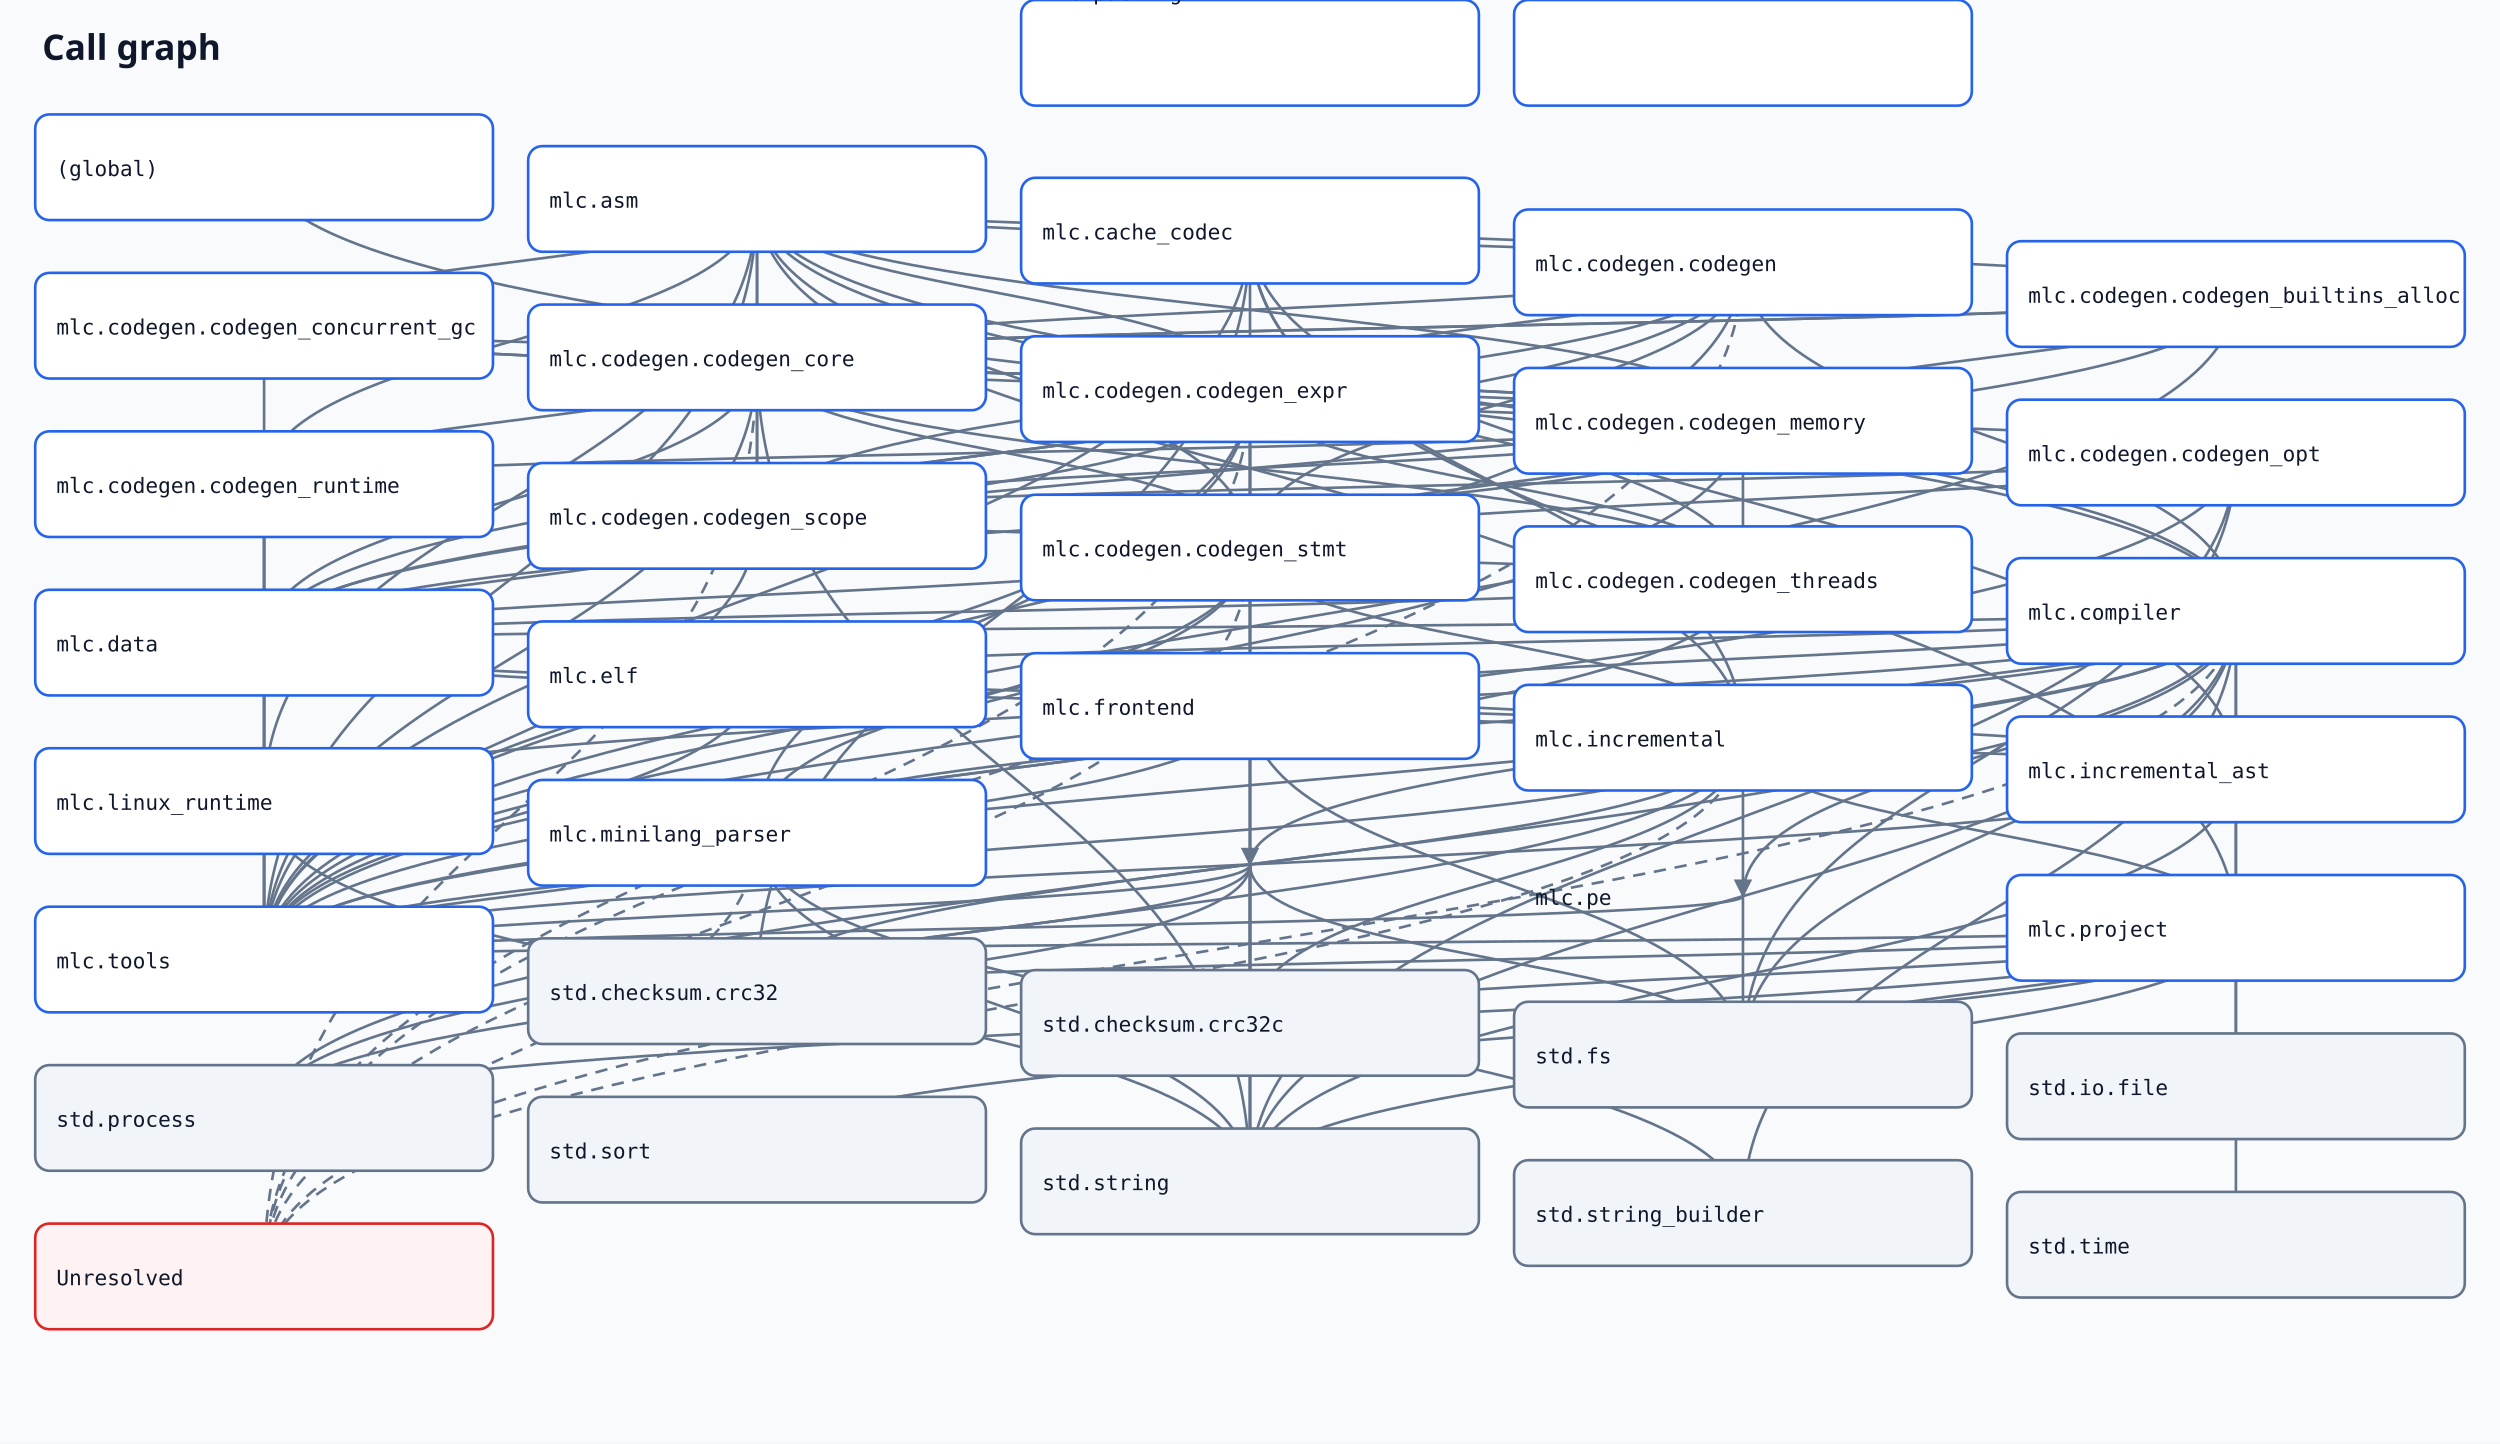
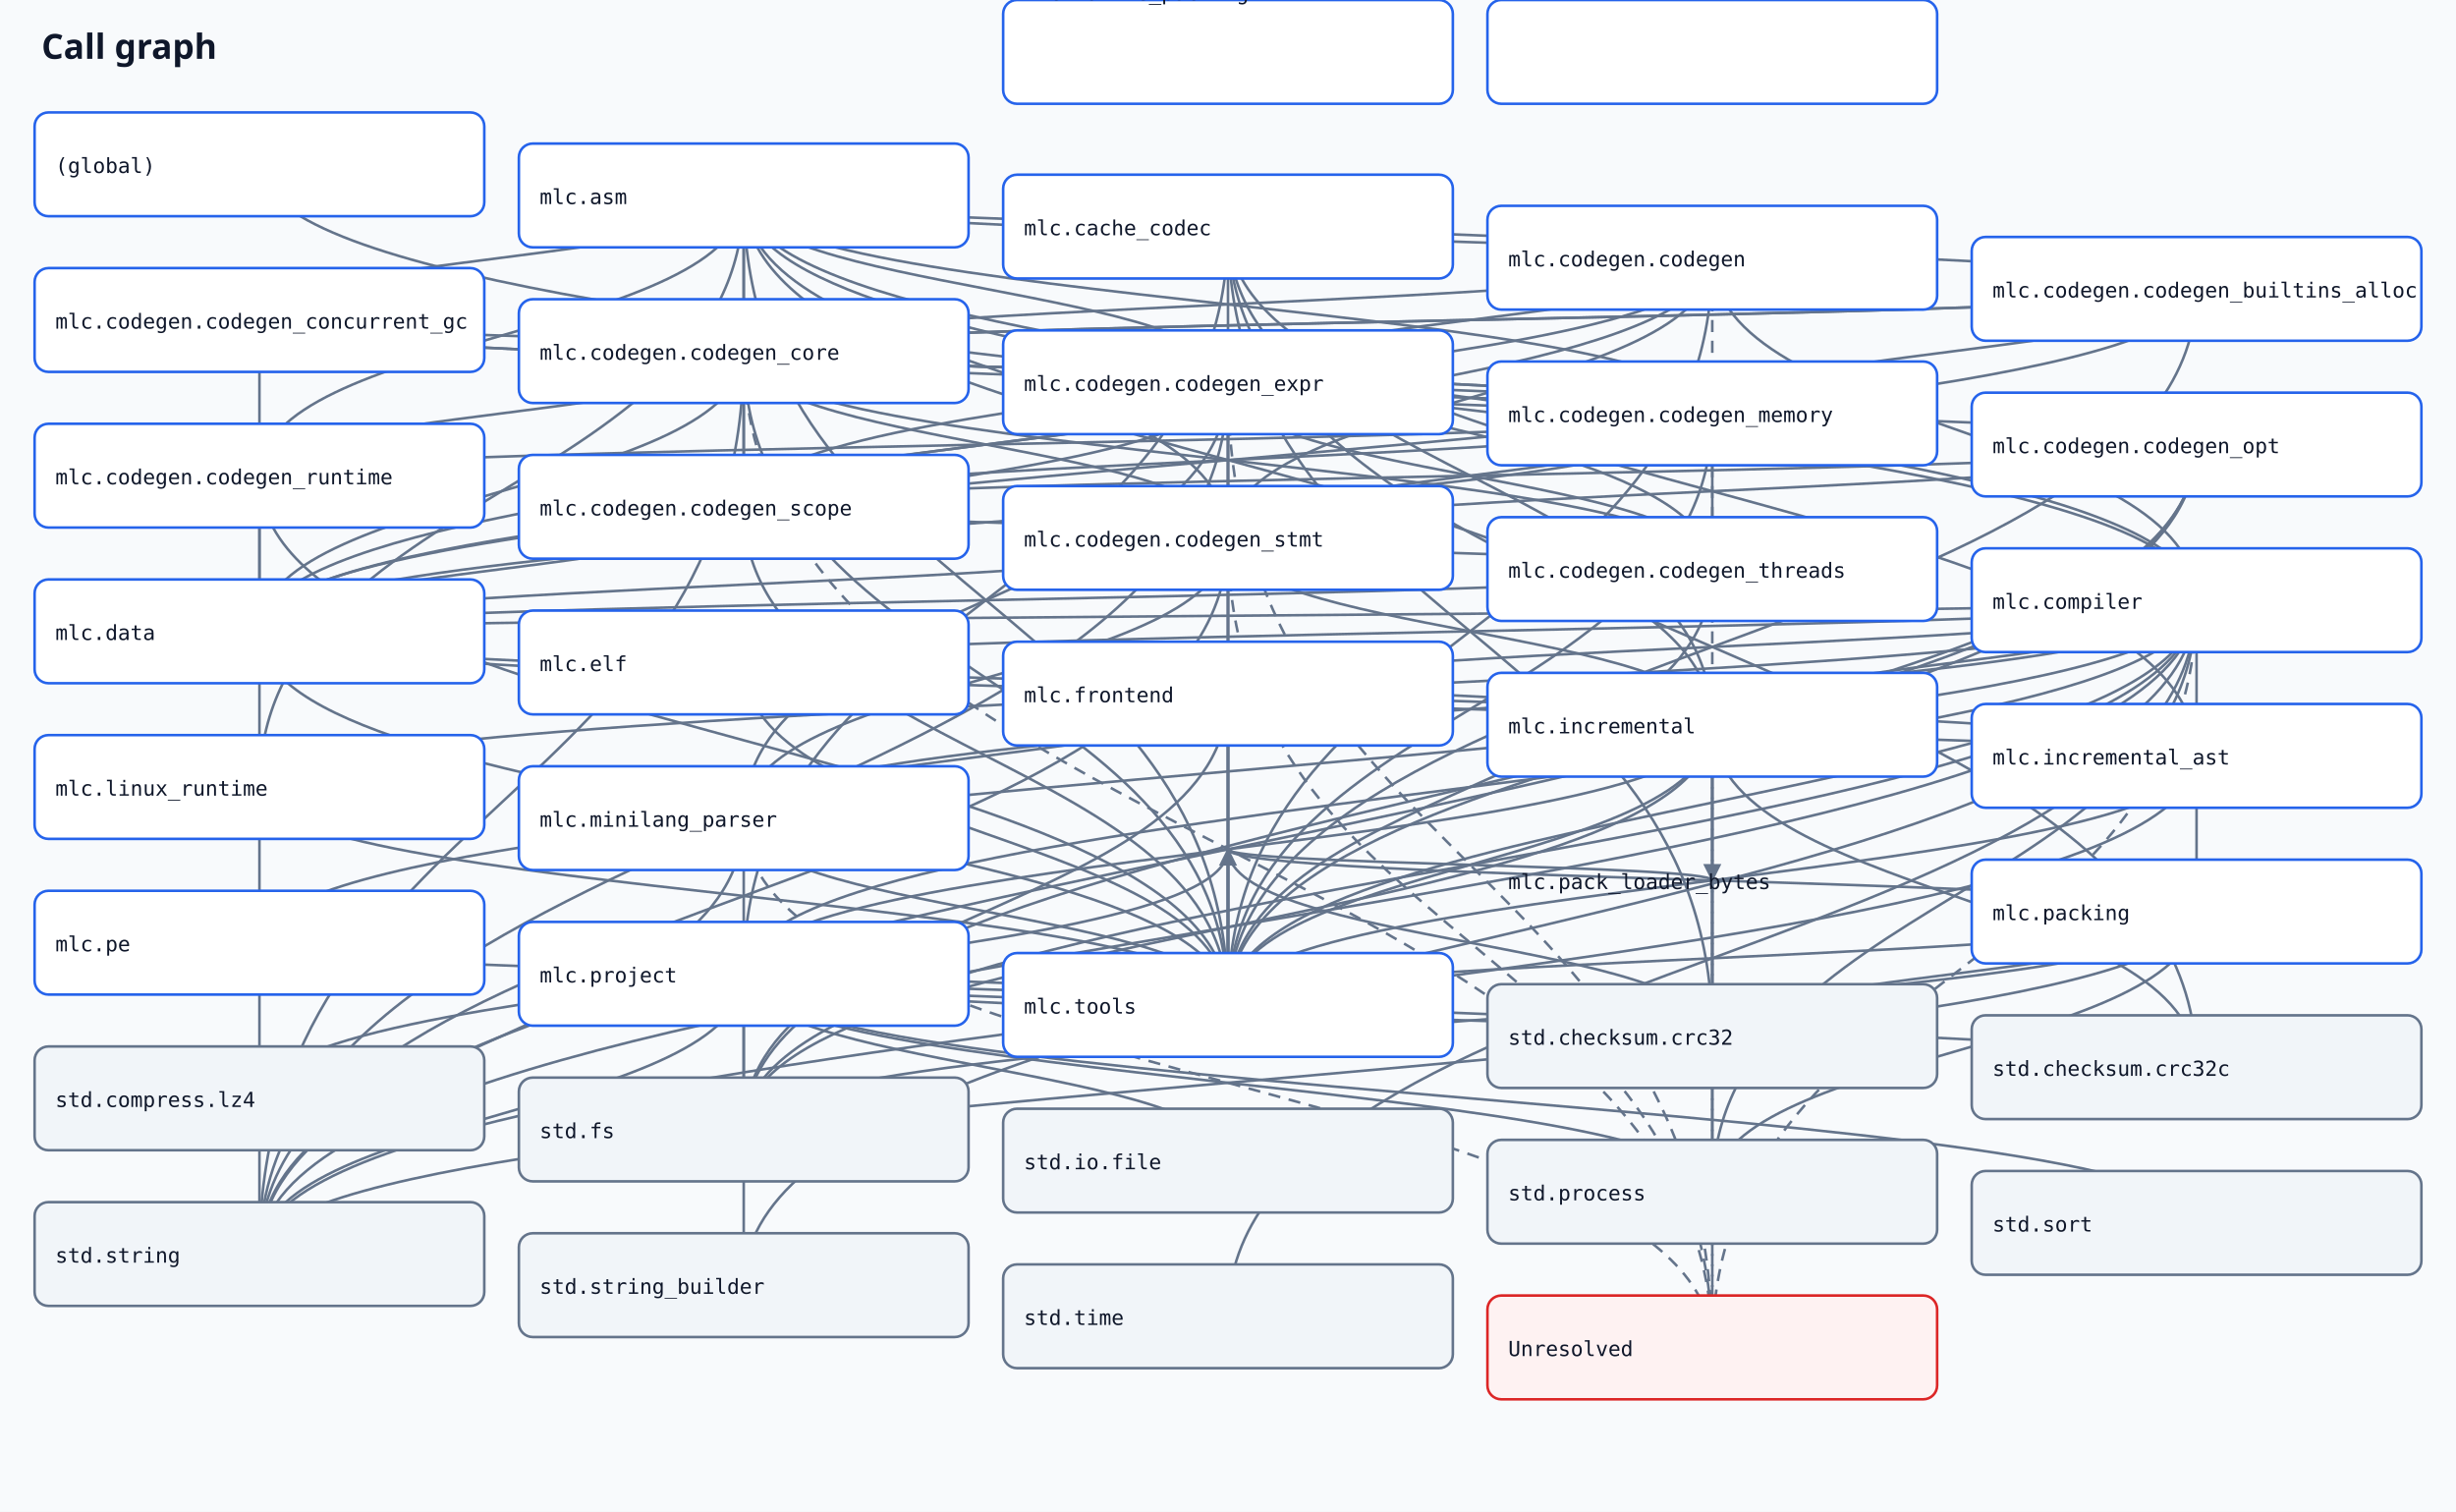
- <svg xmlns="http://www.w3.org/2000/svg" width="1420" height="820" viewBox="0 0 1420 820" role="img" aria-labelledby="title desc">
+ <svg xmlns="http://www.w3.org/2000/svg" width="1420" height="874" viewBox="0 0 1420 874" role="img" aria-labelledby="title desc">
  <defs>
    <marker id="arrow" viewBox="0 0 10 10" refX="9" refY="5" markerWidth="7" markerHeight="7" orient="auto-start-reverse">
      <path d="M 0 0 L 10 5 L 0 10 z" fill="#64748b" />
    </marker>
  </defs>
  <rect width="100%" height="100%" fill="#f8fafc" />
  <text x="24" y="34" font-family="system-ui,sans-serif" font-size="20" font-weight="700" fill="#0f172a">Call graph</text>
-   <path d="M 430 113 C 430 329, 150 329, 150 545" fill="none" stroke="#64748b" stroke-width="1.5" marker-end="url(#arrow)" />
-   <path d="M 710 131 C 710 338, 150 338, 150 545" fill="none" stroke="#64748b" stroke-width="1.5" marker-end="url(#arrow)" />
-   <path d="M 710 131 C 710 329, 1270 329, 1270 527" fill="none" stroke="#64748b" stroke-width="1.5" marker-end="url(#arrow)" />
+   <path d="M 430 113 C 430 347, 710 347, 710 581" fill="none" stroke="#64748b" stroke-width="1.5" marker-end="url(#arrow)" />
+   <path d="M 710 131 C 710 356, 710 356, 710 581" fill="none" stroke="#64748b" stroke-width="1.5" marker-end="url(#arrow)" />
  <path d="M 710 131 C 710 347, 430 347, 430 563" fill="none" stroke="#64748b" stroke-width="1.5" marker-end="url(#arrow)" />
-   <path d="M 710 131 C 710 356, 710 356, 710 581" fill="none" stroke="#64748b" stroke-width="1.5" marker-end="url(#arrow)" />
+   <path d="M 710 131 C 710 365, 990 365, 990 599" fill="none" stroke="#64748b" stroke-width="1.5" marker-end="url(#arrow)" />
+   <path d="M 710 131 C 710 374, 1270 374, 1270 617" fill="none" stroke="#64748b" stroke-width="1.5" marker-end="url(#arrow)" />
  <path d="M 990 149 C 990 176, 430 176, 430 203" fill="none" stroke="#64748b" stroke-width="1.5" marker-end="url(#arrow)" />
  <path d="M 990 149 C 990 131, 430 131, 430 113" fill="none" stroke="#64748b" stroke-width="1.5" marker-end="url(#arrow)" />
  <path d="M 990 149 C 990 230, 710 230, 710 311" fill="none" stroke="#64748b" stroke-width="1.5" marker-end="url(#arrow)" />
-   <path d="M 990 149 C 990 347, 150 347, 150 545" fill="none" stroke="#64748b" stroke-width="1.5" marker-end="url(#arrow)" />
+   <path d="M 990 149 C 990 365, 710 365, 710 581" fill="none" stroke="#64748b" stroke-width="1.5" marker-end="url(#arrow)" />
  <path d="M 990 149 C 990 257, 150 257, 150 365" fill="none" stroke="#64748b" stroke-width="1.5" marker-end="url(#arrow)" />
-   <path d="M 990 149 C 990 437, 150 437, 150 725" fill="none" stroke="#64748b" stroke-width="1.5" stroke-dasharray="7 5" marker-end="url(#arrow)" />
+   <path d="M 990 149 C 990 464, 990 464, 990 779" fill="none" stroke="#64748b" stroke-width="1.5" stroke-dasharray="7 5" marker-end="url(#arrow)" />
  <path d="M 990 149 C 990 185, 710 185, 710 221" fill="none" stroke="#64748b" stroke-width="1.5" marker-end="url(#arrow)" />
  <path d="M 990 149 C 990 221, 430 221, 430 293" fill="none" stroke="#64748b" stroke-width="1.5" marker-end="url(#arrow)" />
  <path d="M 1270 167 C 1270 140, 430 140, 430 113" fill="none" stroke="#64748b" stroke-width="1.5" marker-end="url(#arrow)" />
  <path d="M 1270 167 C 1270 203, 990 203, 990 239" fill="none" stroke="#64748b" stroke-width="1.5" marker-end="url(#arrow)" />
-   <path d="M 1270 167 C 1270 356, 150 356, 150 545" fill="none" stroke="#64748b" stroke-width="1.5" marker-end="url(#arrow)" />
+   <path d="M 1270 167 C 1270 374, 710 374, 710 581" fill="none" stroke="#64748b" stroke-width="1.5" marker-end="url(#arrow)" />
  <path d="M 1270 167 C 1270 266, 150 266, 150 365" fill="none" stroke="#64748b" stroke-width="1.5" marker-end="url(#arrow)" />
  <path d="M 1270 167 C 1270 185, 430 185, 430 203" fill="none" stroke="#64748b" stroke-width="1.5" marker-end="url(#arrow)" />
  <path d="M 150 185 C 150 149, 430 149, 430 113" fill="none" stroke="#64748b" stroke-width="1.5" marker-end="url(#arrow)" />
  <path d="M 150 185 C 150 212, 990 212, 990 239" fill="none" stroke="#64748b" stroke-width="1.5" marker-end="url(#arrow)" />
  <path d="M 150 185 C 150 275, 150 275, 150 365" fill="none" stroke="#64748b" stroke-width="1.5" marker-end="url(#arrow)" />
-   <path d="M 430 203 C 430 437, 710 437, 710 671" fill="none" stroke="#64748b" stroke-width="1.5" marker-end="url(#arrow)" />
-   <path d="M 430 203 C 430 374, 150 374, 150 545" fill="none" stroke="#64748b" stroke-width="1.5" marker-end="url(#arrow)" />
+   <path d="M 430 203 C 430 464, 150 464, 150 725" fill="none" stroke="#64748b" stroke-width="1.5" marker-end="url(#arrow)" />
+   <path d="M 430 203 C 430 392, 710 392, 710 581" fill="none" stroke="#64748b" stroke-width="1.5" marker-end="url(#arrow)" />
  <path d="M 430 203 C 430 158, 430 158, 430 113" fill="none" stroke="#64748b" stroke-width="1.5" marker-end="url(#arrow)" />
  <path d="M 430 203 C 430 194, 150 194, 150 185" fill="none" stroke="#64748b" stroke-width="1.5" marker-end="url(#arrow)" />
  <path d="M 430 203 C 430 221, 990 221, 990 239" fill="none" stroke="#64748b" stroke-width="1.5" marker-end="url(#arrow)" />
  <path d="M 430 203 C 430 239, 150 239, 150 275" fill="none" stroke="#64748b" stroke-width="1.5" marker-end="url(#arrow)" />
  <path d="M 430 203 C 430 266, 990 266, 990 329" fill="none" stroke="#64748b" stroke-width="1.5" marker-end="url(#arrow)" />
  <path d="M 430 203 C 430 185, 1270 185, 1270 167" fill="none" stroke="#64748b" stroke-width="1.5" marker-end="url(#arrow)" />
  <path d="M 430 203 C 430 284, 150 284, 150 365" fill="none" stroke="#64748b" stroke-width="1.5" marker-end="url(#arrow)" />
-   <path d="M 430 203 C 430 464, 150 464, 150 725" fill="none" stroke="#64748b" stroke-width="1.5" stroke-dasharray="7 5" marker-end="url(#arrow)" />
+   <path d="M 430 203 C 430 491, 990 491, 990 779" fill="none" stroke="#64748b" stroke-width="1.5" stroke-dasharray="7 5" marker-end="url(#arrow)" />
  <path d="M 430 203 C 430 248, 430 248, 430 293" fill="none" stroke="#64748b" stroke-width="1.5" marker-end="url(#arrow)" />
-   <path d="M 710 221 C 710 446, 710 446, 710 671" fill="none" stroke="#64748b" stroke-width="1.5" marker-end="url(#arrow)" />
-   <path d="M 710 221 C 710 383, 150 383, 150 545" fill="none" stroke="#64748b" stroke-width="1.5" marker-end="url(#arrow)" />
+   <path d="M 710 221 C 710 473, 150 473, 150 725" fill="none" stroke="#64748b" stroke-width="1.5" marker-end="url(#arrow)" />
+   <path d="M 710 221 C 710 401, 710 401, 710 581" fill="none" stroke="#64748b" stroke-width="1.5" marker-end="url(#arrow)" />
  <path d="M 710 221 C 710 257, 430 257, 430 293" fill="none" stroke="#64748b" stroke-width="1.5" marker-end="url(#arrow)" />
  <path d="M 710 221 C 710 167, 430 167, 430 113" fill="none" stroke="#64748b" stroke-width="1.5" marker-end="url(#arrow)" />
  <path d="M 710 221 C 710 212, 430 212, 430 203" fill="none" stroke="#64748b" stroke-width="1.5" marker-end="url(#arrow)" />
-   <path d="M 710 221 C 710 473, 150 473, 150 725" fill="none" stroke="#64748b" stroke-width="1.5" stroke-dasharray="7 5" marker-end="url(#arrow)" />
+   <path d="M 710 221 C 710 500, 990 500, 990 779" fill="none" stroke="#64748b" stroke-width="1.5" stroke-dasharray="7 5" marker-end="url(#arrow)" />
  <path d="M 710 221 C 710 230, 990 230, 990 239" fill="none" stroke="#64748b" stroke-width="1.5" marker-end="url(#arrow)" />
  <path d="M 710 221 C 710 293, 150 293, 150 365" fill="none" stroke="#64748b" stroke-width="1.5" marker-end="url(#arrow)" />
  <path d="M 710 221 C 710 275, 990 275, 990 329" fill="none" stroke="#64748b" stroke-width="1.5" marker-end="url(#arrow)" />
  <path d="M 710 221 C 710 239, 1270 239, 1270 257" fill="none" stroke="#64748b" stroke-width="1.5" marker-end="url(#arrow)" />
  <path d="M 710 221 C 710 347, 430 347, 430 473" fill="none" stroke="#64748b" stroke-width="1.5" marker-end="url(#arrow)" />
  <path d="M 990 239 C 990 176, 430 176, 430 113" fill="none" stroke="#64748b" stroke-width="1.5" marker-end="url(#arrow)" />
  <path d="M 990 239 C 990 302, 150 302, 150 365" fill="none" stroke="#64748b" stroke-width="1.5" marker-end="url(#arrow)" />
  <path d="M 990 239 C 990 212, 150 212, 150 185" fill="none" stroke="#64748b" stroke-width="1.5" marker-end="url(#arrow)" />
-   <path d="M 990 239 C 990 392, 150 392, 150 545" fill="none" stroke="#64748b" stroke-width="1.5" marker-end="url(#arrow)" />
-   <path d="M 1270 257 C 1270 401, 150 401, 150 545" fill="none" stroke="#64748b" stroke-width="1.5" marker-end="url(#arrow)" />
+   <path d="M 990 239 C 990 410, 710 410, 710 581" fill="none" stroke="#64748b" stroke-width="1.5" marker-end="url(#arrow)" />
+   <path d="M 1270 257 C 1270 419, 710 419, 710 581" fill="none" stroke="#64748b" stroke-width="1.5" marker-end="url(#arrow)" />
  <path d="M 1270 257 C 1270 275, 430 275, 430 293" fill="none" stroke="#64748b" stroke-width="1.5" marker-end="url(#arrow)" />
-   <path d="M 1270 257 C 1270 428, 990 428, 990 599" fill="none" stroke="#64748b" stroke-width="1.5" marker-end="url(#arrow)" />
-   <path d="M 1270 257 C 1270 464, 710 464, 710 671" fill="none" stroke="#64748b" stroke-width="1.5" marker-end="url(#arrow)" />
+   <path d="M 1270 257 C 1270 455, 430 455, 430 653" fill="none" stroke="#64748b" stroke-width="1.5" marker-end="url(#arrow)" />
+   <path d="M 1270 257 C 1270 491, 150 491, 150 725" fill="none" stroke="#64748b" stroke-width="1.5" marker-end="url(#arrow)" />
  <path d="M 150 275 C 150 194, 430 194, 430 113" fill="none" stroke="#64748b" stroke-width="1.5" marker-end="url(#arrow)" />
-   <path d="M 150 275 C 150 410, 150 410, 150 545" fill="none" stroke="#64748b" stroke-width="1.5" marker-end="url(#arrow)" />
+   <path d="M 150 275 C 150 428, 710 428, 710 581" fill="none" stroke="#64748b" stroke-width="1.5" marker-end="url(#arrow)" />
  <path d="M 150 275 C 150 320, 150 320, 150 365" fill="none" stroke="#64748b" stroke-width="1.5" marker-end="url(#arrow)" />
  <path d="M 150 275 C 150 257, 990 257, 990 239" fill="none" stroke="#64748b" stroke-width="1.5" marker-end="url(#arrow)" />
-   <path d="M 430 293 C 430 419, 150 419, 150 545" fill="none" stroke="#64748b" stroke-width="1.5" marker-end="url(#arrow)" />
+   <path d="M 430 293 C 430 437, 710 437, 710 581" fill="none" stroke="#64748b" stroke-width="1.5" marker-end="url(#arrow)" />
  <path d="M 430 293 C 430 203, 430 203, 430 113" fill="none" stroke="#64748b" stroke-width="1.5" marker-end="url(#arrow)" />
  <path d="M 430 293 C 430 329, 150 329, 150 365" fill="none" stroke="#64748b" stroke-width="1.5" marker-end="url(#arrow)" />
  <path d="M 430 293 C 430 266, 990 266, 990 239" fill="none" stroke="#64748b" stroke-width="1.5" marker-end="url(#arrow)" />
  <path d="M 710 311 C 710 266, 710 266, 710 221" fill="none" stroke="#64748b" stroke-width="1.5" marker-end="url(#arrow)" />
-   <path d="M 710 311 C 710 428, 150 428, 150 545" fill="none" stroke="#64748b" stroke-width="1.5" marker-end="url(#arrow)" />
+   <path d="M 710 311 C 710 446, 710 446, 710 581" fill="none" stroke="#64748b" stroke-width="1.5" marker-end="url(#arrow)" />
  <path d="M 710 311 C 710 302, 430 302, 430 293" fill="none" stroke="#64748b" stroke-width="1.5" marker-end="url(#arrow)" />
-   <path d="M 710 311 C 710 491, 710 491, 710 671" fill="none" stroke="#64748b" stroke-width="1.5" marker-end="url(#arrow)" />
+   <path d="M 710 311 C 710 518, 150 518, 150 725" fill="none" stroke="#64748b" stroke-width="1.5" marker-end="url(#arrow)" />
  <path d="M 710 311 C 710 338, 150 338, 150 365" fill="none" stroke="#64748b" stroke-width="1.5" marker-end="url(#arrow)" />
-   <path d="M 710 311 C 710 518, 150 518, 150 725" fill="none" stroke="#64748b" stroke-width="1.5" stroke-dasharray="7 5" marker-end="url(#arrow)" />
+   <path d="M 710 311 C 710 545, 990 545, 990 779" fill="none" stroke="#64748b" stroke-width="1.5" stroke-dasharray="7 5" marker-end="url(#arrow)" />
  <path d="M 710 311 C 710 212, 430 212, 430 113" fill="none" stroke="#64748b" stroke-width="1.5" marker-end="url(#arrow)" />
  <path d="M 710 311 C 710 257, 430 257, 430 203" fill="none" stroke="#64748b" stroke-width="1.5" marker-end="url(#arrow)" />
  <path d="M 710 311 C 710 320, 990 320, 990 329" fill="none" stroke="#64748b" stroke-width="1.5" marker-end="url(#arrow)" />
  <path d="M 710 311 C 710 275, 990 275, 990 239" fill="none" stroke="#64748b" stroke-width="1.5" marker-end="url(#arrow)" />
  <path d="M 710 311 C 710 284, 1270 284, 1270 257" fill="none" stroke="#64748b" stroke-width="1.5" marker-end="url(#arrow)" />
  <path d="M 710 311 C 710 365, 990 365, 990 419" fill="none" stroke="#64748b" stroke-width="1.5" marker-end="url(#arrow)" />
  <path d="M 710 311 C 710 392, 430 392, 430 473" fill="none" stroke="#64748b" stroke-width="1.5" marker-end="url(#arrow)" />
  <path d="M 990 329 C 990 284, 990 284, 990 239" fill="none" stroke="#64748b" stroke-width="1.5" marker-end="url(#arrow)" />
  <path d="M 990 329 C 990 221, 430 221, 430 113" fill="none" stroke="#64748b" stroke-width="1.5" marker-end="url(#arrow)" />
-   <path d="M 990 329 C 990 437, 150 437, 150 545" fill="none" stroke="#64748b" stroke-width="1.5" marker-end="url(#arrow)" />
+   <path d="M 990 329 C 990 455, 710 455, 710 581" fill="none" stroke="#64748b" stroke-width="1.5" marker-end="url(#arrow)" />
  <path d="M 990 329 C 990 347, 150 347, 150 365" fill="none" stroke="#64748b" stroke-width="1.5" marker-end="url(#arrow)" />
-   <path d="M 1270 347 C 1270 509, 710 509, 710 671" fill="none" stroke="#64748b" stroke-width="1.5" marker-end="url(#arrow)" />
+   <path d="M 1270 347 C 1270 536, 150 536, 150 725" fill="none" stroke="#64748b" stroke-width="1.5" marker-end="url(#arrow)" />
+   <path d="M 1270 347 C 1270 464, 710 464, 710 581" fill="none" stroke="#64748b" stroke-width="1.5" marker-end="url(#arrow)" />
+   <path d="M 1270 347 C 1270 500, 430 500, 430 653" fill="none" stroke="#64748b" stroke-width="1.5" marker-end="url(#arrow)" />
+   <path d="M 1270 347 C 1270 563, 990 563, 990 779" fill="none" stroke="#64748b" stroke-width="1.5" stroke-dasharray="7 5" marker-end="url(#arrow)" />
+   <path d="M 1270 347 C 1270 545, 430 545, 430 743" fill="none" stroke="#64748b" stroke-width="1.5" marker-end="url(#arrow)" />
+   <path d="M 1270 347 C 1270 410, 430 410, 430 473" fill="none" stroke="#64748b" stroke-width="1.5" marker-end="url(#arrow)" />
+   <path d="M 1270 347 C 1270 554, 710 554, 710 761" fill="none" stroke="#64748b" stroke-width="1.5" marker-end="url(#arrow)" />
  <path d="M 1270 347 C 1270 446, 150 446, 150 545" fill="none" stroke="#64748b" stroke-width="1.5" marker-end="url(#arrow)" />
-   <path d="M 1270 347 C 1270 473, 990 473, 990 599" fill="none" stroke="#64748b" stroke-width="1.5" marker-end="url(#arrow)" />
-   <path d="M 1270 347 C 1270 536, 150 536, 150 725" fill="none" stroke="#64748b" stroke-width="1.5" stroke-dasharray="7 5" marker-end="url(#arrow)" />
-   <path d="M 1270 347 C 1270 518, 990 518, 990 689" fill="none" stroke="#64748b" stroke-width="1.5" marker-end="url(#arrow)" />
-   <path d="M 1270 347 C 1270 410, 430 410, 430 473" fill="none" stroke="#64748b" stroke-width="1.5" marker-end="url(#arrow)" />
-   <path d="M 1270 347 C 1270 527, 1270 527, 1270 707" fill="none" stroke="#64748b" stroke-width="1.5" marker-end="url(#arrow)" />
-   <path d="M 1270 347 C 1270 428, 990 428, 990 509." fill="none" stroke="#64748b" stroke-width="1.5" marker-end="url(#arrow)" />
  <path d="M 1270 347 C 1270 365, 430 365, 430 383" fill="none" stroke="#64748b" stroke-width="1.5" marker-end="url(#arrow)" />
  <path d="M 1270 347 C 1270 374, 710 374, 710 401" fill="none" stroke="#64748b" stroke-width="1.5" marker-end="url(#arrow)" />
  <path d="M 1270 347 C 1270 230, 430 230, 430 113" fill="none" stroke="#64748b" stroke-width="1.5" marker-end="url(#arrow)" />
  <path d="M 1270 347 C 1270 356, 150 356, 150 365" fill="none" stroke="#64748b" stroke-width="1.5" marker-end="url(#arrow)" />
-   <path d="M 1270 347 C 1270 491, 150 491, 150 635" fill="none" stroke="#64748b" stroke-width="1.5" marker-end="url(#arrow)" />
+   <path d="M 1270 347 C 1270 518, 990 518, 990 689" fill="none" stroke="#64748b" stroke-width="1.5" marker-end="url(#arrow)" />
  <path d="M 1270 347 C 1270 248, 990 248, 990 149" fill="none" stroke="#64748b" stroke-width="1.5" marker-end="url(#arrow)" />
  <path d="M 1270 347 C 1270 401, 150 401, 150 455" fill="none" stroke="#64748b" stroke-width="1.5" marker-end="url(#arrow)" />
  <path d="M 1270 347 C 1270 383, 990 383, 990 419" fill="none" stroke="#64748b" stroke-width="1.5" marker-end="url(#arrow)" />
-   <path d="M 1270 347 C 1270 419, 710 419, 710 491." fill="none" stroke="#64748b" stroke-width="1.5" marker-end="url(#arrow)" />
  <path d="M 1270 347 C 1270 437, 1270 437, 1270 527" fill="none" stroke="#64748b" stroke-width="1.5" marker-end="url(#arrow)" />
-   <path d="M 150 365 C 150 455, 150 455, 150 545" fill="none" stroke="#64748b" stroke-width="1.5" marker-end="url(#arrow)" />
-   <path d="M 430 383 C 430 464, 150 464, 150 545" fill="none" stroke="#64748b" stroke-width="1.5" marker-end="url(#arrow)" />
+   <path d="M 1270 347 C 1270 455, 430 455, 430 563" fill="none" stroke="#64748b" stroke-width="1.5" marker-end="url(#arrow)" />
+   <path d="M 150 365 C 150 473, 710 473, 710 581" fill="none" stroke="#64748b" stroke-width="1.5" marker-end="url(#arrow)" />
+   <path d="M 430 383 C 430 482, 710 482, 710 581" fill="none" stroke="#64748b" stroke-width="1.5" marker-end="url(#arrow)" />
  <path d="M 710 401 C 710 437, 430 437, 430 473" fill="none" stroke="#64748b" stroke-width="1.5" marker-end="url(#arrow)" />
-   <path d="M 710 401 C 710 473, 150 473, 150 545" fill="none" stroke="#64748b" stroke-width="1.5" marker-end="url(#arrow)" />
+   <path d="M 710 401 C 710 491, 710 491, 710 581" fill="none" stroke="#64748b" stroke-width="1.5" marker-end="url(#arrow)" />
  <path d="M 710 401 C 710 410, 990 410, 990 419" fill="none" stroke="#64748b" stroke-width="1.5" marker-end="url(#arrow)" />
-   <path d="M 710 401 C 710 500, 990 500, 990 599" fill="none" stroke="#64748b" stroke-width="1.5" marker-end="url(#arrow)" />
+   <path d="M 710 401 C 710 527, 430 527, 430 653" fill="none" stroke="#64748b" stroke-width="1.5" marker-end="url(#arrow)" />
  <path d="M 990 419 C 990 275, 710 275, 710 131" fill="none" stroke="#64748b" stroke-width="1.5" marker-end="url(#arrow)" />
+   <path d="M 990 419 C 990 509, 990 509, 990 599" fill="none" stroke="#64748b" stroke-width="1.5" marker-end="url(#arrow)" />
+   <path d="M 990 419 C 990 518, 1270 518, 1270 617" fill="none" stroke="#64748b" stroke-width="1.5" marker-end="url(#arrow)" />
+   <path d="M 990 419 C 990 266, 430 266, 430 113" fill="none" stroke="#64748b" stroke-width="1.5" marker-end="url(#arrow)" />
+   <path d="M 990 419 C 990 392, 150 392, 150 365" fill="none" stroke="#64748b" stroke-width="1.5" marker-end="url(#arrow)" />
  <path d="M 990 419 C 990 491, 430 491, 430 563" fill="none" stroke="#64748b" stroke-width="1.5" marker-end="url(#arrow)" />
  <path d="M 990 419 C 990 500, 710 500, 710 581" fill="none" stroke="#64748b" stroke-width="1.5" marker-end="url(#arrow)" />
-   <path d="M 990 419 C 990 266, 430 266, 430 113" fill="none" stroke="#64748b" stroke-width="1.5" marker-end="url(#arrow)" />
-   <path d="M 990 419 C 990 392, 150 392, 150 365" fill="none" stroke="#64748b" stroke-width="1.5" marker-end="url(#arrow)" />
-   <path d="M 990 419 C 990 473, 1270 473, 1270 527" fill="none" stroke="#64748b" stroke-width="1.5" marker-end="url(#arrow)" />
-   <path d="M 990 419 C 990 482, 150 482, 150 545" fill="none" stroke="#64748b" stroke-width="1.5" marker-end="url(#arrow)" />
-   <path d="M 990 419 C 990 509, 990 509, 990 599" fill="none" stroke="#64748b" stroke-width="1.5" marker-end="url(#arrow)" />
-   <path d="M 990 419 C 990 527, 150 527, 150 635" fill="none" stroke="#64748b" stroke-width="1.5" marker-end="url(#arrow)" />
+   <path d="M 990 419 C 990 536, 430 536, 430 653" fill="none" stroke="#64748b" stroke-width="1.5" marker-end="url(#arrow)" />
+   <path d="M 990 419 C 990 554, 990 554, 990 689" fill="none" stroke="#64748b" stroke-width="1.5" marker-end="url(#arrow)" />
  <path d="M 990 419 C 990 428, 1270 428, 1270 437" fill="none" stroke="#64748b" stroke-width="1.5" marker-end="url(#arrow)" />
-   <path d="M 990 419 C 990 572, 150 572, 150 725" fill="none" stroke="#64748b" stroke-width="1.5" stroke-dasharray="7 5" marker-end="url(#arrow)" />
+   <path d="M 990 419 C 990 599, 990 599, 990 779" fill="none" stroke="#64748b" stroke-width="1.5" stroke-dasharray="7 5" marker-end="url(#arrow)" />
  <path d="M 1270 437 C 1270 284, 710 284, 710 131" fill="none" stroke="#64748b" stroke-width="1.5" marker-end="url(#arrow)" />
  <path d="M 1270 437 C 1270 401, 150 401, 150 365" fill="none" stroke="#64748b" stroke-width="1.5" marker-end="url(#arrow)" />
-   <path d="M 1270 437 C 1270 491, 150 491, 150 545" fill="none" stroke="#64748b" stroke-width="1.5" marker-end="url(#arrow)" />
-   <path d="M 1270 437 C 1270 554, 710 554, 710 671" fill="none" stroke="#64748b" stroke-width="1.5" marker-end="url(#arrow)" />
+   <path d="M 1270 437 C 1270 509, 710 509, 710 581" fill="none" stroke="#64748b" stroke-width="1.5" marker-end="url(#arrow)" />
+   <path d="M 1270 437 C 1270 581, 150 581, 150 725" fill="none" stroke="#64748b" stroke-width="1.5" marker-end="url(#arrow)" />
  <path d="M 150 455 C 150 284, 430 284, 430 113" fill="none" stroke="#64748b" stroke-width="1.5" marker-end="url(#arrow)" />
-   <path d="M 150 455 C 150 563, 710 563, 710 671" fill="none" stroke="#64748b" stroke-width="1.5" marker-end="url(#arrow)" />
-   <path d="M 150 455 C 150 500, 150 500, 150 545" fill="none" stroke="#64748b" stroke-width="1.5" marker-end="url(#arrow)" />
+   <path d="M 150 455 C 150 590, 150 590, 150 725" fill="none" stroke="#64748b" stroke-width="1.5" marker-end="url(#arrow)" />
+   <path d="M 150 455 C 150 518, 710 518, 710 581" fill="none" stroke="#64748b" stroke-width="1.5" marker-end="url(#arrow)" />
  <path d="M 150 455 C 150 410, 150 410, 150 365" fill="none" stroke="#64748b" stroke-width="1.5" marker-end="url(#arrow)" />
-   <path d="M 430 473 C 430 572, 710 572, 710 671" fill="none" stroke="#64748b" stroke-width="1.5" marker-end="url(#arrow)" />
-   <path d="M 430 473 C 430 509, 150 509, 150 545" fill="none" stroke="#64748b" stroke-width="1.5" marker-end="url(#arrow)" />
-   <path d="M 430 473 C 430 599, 150 599, 150 725" fill="none" stroke="#64748b" stroke-width="1.5" stroke-dasharray="7 5" marker-end="url(#arrow)" />
-   <path d="M 430 473 C 430 581, 990 581, 990 689" fill="none" stroke="#64748b" stroke-width="1.5" marker-end="url(#arrow)" />
+   <path d="M 430 473 C 430 599, 150 599, 150 725" fill="none" stroke="#64748b" stroke-width="1.5" marker-end="url(#arrow)" />
+   <path d="M 430 473 C 430 527, 710 527, 710 581" fill="none" stroke="#64748b" stroke-width="1.5" marker-end="url(#arrow)" />
+   <path d="M 430 473 C 430 626, 990 626, 990 779" fill="none" stroke="#64748b" stroke-width="1.5" stroke-dasharray="7 5" marker-end="url(#arrow)" />
+   <path d="M 430 473 C 430 608, 430 608, 430 743" fill="none" stroke="#64748b" stroke-width="1.5" marker-end="url(#arrow)" />
+   <path d="M 710 491. C 710 500, 990 500, 990 509." fill="none" stroke="#64748b" stroke-width="1.5" marker-end="url(#arrow)" />
+   <path d="M 710 491. C 710 563, 150 563, 150 635" fill="none" stroke="#64748b" stroke-width="1.5" marker-end="url(#arrow)" />
+   <path d="M 710 491. C 710 536, 710 536, 710 581" fill="none" stroke="#64748b" stroke-width="1.5" marker-end="url(#arrow)" />
  <path d="M 710 491. C 710 545, 990 545, 990 599" fill="none" stroke="#64748b" stroke-width="1.5" marker-end="url(#arrow)" />
-   <path d="M 710 491. C 710 518, 150 518, 150 545" fill="none" stroke="#64748b" stroke-width="1.5" marker-end="url(#arrow)" />
-   <path d="M 710 491. C 710 527, 430 527, 430 563" fill="none" stroke="#64748b" stroke-width="1.5" marker-end="url(#arrow)" />
-   <path d="M 710 491. C 710 563, 150 563, 150 635" fill="none" stroke="#64748b" stroke-width="1.5" marker-end="url(#arrow)" />
-   <path d="M 710 491. C 710 581, 710 581, 710 671" fill="none" stroke="#64748b" stroke-width="1.5" marker-end="url(#arrow)" />
-   <path d="M 990 509. C 990 527, 150 527, 150 545" fill="none" stroke="#64748b" stroke-width="1.5" marker-end="url(#arrow)" />
-   <path d="M 1270 527 C 1270 599, 710 599, 710 671" fill="none" stroke="#64748b" stroke-width="1.5" marker-end="url(#arrow)" />
-   <path d="M 1270 527 C 1270 536, 150 536, 150 545" fill="none" stroke="#64748b" stroke-width="1.5" marker-end="url(#arrow)" />
+   <path d="M 1270 527 C 1270 590, 430 590, 430 653" fill="none" stroke="#64748b" stroke-width="1.5" marker-end="url(#arrow)" />
+   <path d="M 1270 527 C 1270 554, 710 554, 710 581" fill="none" stroke="#64748b" stroke-width="1.5" marker-end="url(#arrow)" />
  <path d="M 1270 527 C 1270 563, 990 563, 990 599" fill="none" stroke="#64748b" stroke-width="1.5" marker-end="url(#arrow)" />
-   <path d="M 1270 527 C 1270 545, 430 545, 430 563" fill="none" stroke="#64748b" stroke-width="1.5" marker-end="url(#arrow)" />
-   <path d="M 1270 527 C 1270 554, 710 554, 710 581" fill="none" stroke="#64748b" stroke-width="1.5" marker-end="url(#arrow)" />
-   <path d="M 1270 527 C 1270 572, 1270 572, 1270 617" fill="none" stroke="#64748b" stroke-width="1.5" marker-end="url(#arrow)" />
-   <path d="M 1270 527 C 1270 581, 150 581, 150 635" fill="none" stroke="#64748b" stroke-width="1.5" marker-end="url(#arrow)" />
-   <path d="M 1270 527 C 1270 590, 430 590, 430 653" fill="none" stroke="#64748b" stroke-width="1.5" marker-end="url(#arrow)" />
+   <path d="M 1270 527 C 1270 608, 990 608, 990 689" fill="none" stroke="#64748b" stroke-width="1.5" marker-end="url(#arrow)" />
+   <path d="M 1270 527 C 1270 626, 150 626, 150 725" fill="none" stroke="#64748b" stroke-width="1.5" marker-end="url(#arrow)" />
+   <path d="M 1270 527 C 1270 509, 710 509, 710 491." fill="none" stroke="#64748b" stroke-width="1.5" marker-end="url(#arrow)" />
+   <path d="M 150 545 C 150 563, 710 563, 710 581" fill="none" stroke="#64748b" stroke-width="1.5" marker-end="url(#arrow)" />
+   <path d="M 430 563 C 430 644, 150 644, 150 725" fill="none" stroke="#64748b" stroke-width="1.5" marker-end="url(#arrow)" />
+   <path d="M 430 563 C 430 572, 710 572, 710 581" fill="none" stroke="#64748b" stroke-width="1.5" marker-end="url(#arrow)" />
+   <path d="M 430 563 C 430 608, 430 608, 430 653" fill="none" stroke="#64748b" stroke-width="1.5" marker-end="url(#arrow)" />
+   <path d="M 430 563 C 430 581, 990 581, 990 599" fill="none" stroke="#64748b" stroke-width="1.5" marker-end="url(#arrow)" />
+   <path d="M 430 563 C 430 590, 1270 590, 1270 617" fill="none" stroke="#64748b" stroke-width="1.5" marker-end="url(#arrow)" />
+   <path d="M 430 563 C 430 617, 710 617, 710 671" fill="none" stroke="#64748b" stroke-width="1.5" marker-end="url(#arrow)" />
+   <path d="M 430 563 C 430 626, 990 626, 990 689" fill="none" stroke="#64748b" stroke-width="1.5" marker-end="url(#arrow)" />
+   <path d="M 430 563 C 430 635, 1270 635, 1270 707" fill="none" stroke="#64748b" stroke-width="1.5" marker-end="url(#arrow)" />
  <path d="M 150 95 C 150 221, 1270 221, 1270 347" fill="none" stroke="#64748b" stroke-width="1.5" marker-end="url(#arrow)" />
  <g>
    <rect x="20" y="65" width="260" height="60" rx="8" fill="#ffffff" stroke="#2563eb" stroke-width="1.5" />
    <text x="32" y="100" font-family="ui-monospace,monospace" font-size="12" fill="#0f172a">(global)</text>
  </g>
  <g>
    <rect x="300" y="83" width="260" height="60" rx="8" fill="#ffffff" stroke="#2563eb" stroke-width="1.5" />
    <text x="312" y="118" font-family="ui-monospace,monospace" font-size="12" fill="#0f172a">mlc.asm</text>
  </g>
  <g>
    <rect x="580" y="101" width="260" height="60" rx="8" fill="#ffffff" stroke="#2563eb" stroke-width="1.5" />
    <text x="592" y="136" font-family="ui-monospace,monospace" font-size="12" fill="#0f172a">mlc.cache_codec</text>
  </g>
  <g>
    <rect x="860" y="119" width="260" height="60" rx="8" fill="#ffffff" stroke="#2563eb" stroke-width="1.5" />
    <text x="872" y="154" font-family="ui-monospace,monospace" font-size="12" fill="#0f172a">mlc.codegen.codegen</text>
  </g>
  <g>
    <rect x="1140" y="137" width="260" height="60" rx="8" fill="#ffffff" stroke="#2563eb" stroke-width="1.5" />
    <text x="1152" y="172" font-family="ui-monospace,monospace" font-size="12" fill="#0f172a">mlc.codegen.codegen_builtins_alloc</text>
  </g>
  <g>
    <rect x="20" y="155" width="260" height="60" rx="8" fill="#ffffff" stroke="#2563eb" stroke-width="1.5" />
    <text x="32" y="190" font-family="ui-monospace,monospace" font-size="12" fill="#0f172a">mlc.codegen.codegen_concurrent_gc</text>
  </g>
  <g>
    <rect x="300" y="173" width="260" height="60" rx="8" fill="#ffffff" stroke="#2563eb" stroke-width="1.5" />
    <text x="312" y="208" font-family="ui-monospace,monospace" font-size="12" fill="#0f172a">mlc.codegen.codegen_core</text>
  </g>
  <g>
    <rect x="580" y="191" width="260" height="60" rx="8" fill="#ffffff" stroke="#2563eb" stroke-width="1.5" />
    <text x="592" y="226" font-family="ui-monospace,monospace" font-size="12" fill="#0f172a">mlc.codegen.codegen_expr</text>
  </g>
  <g>
    <rect x="860" y="209" width="260" height="60" rx="8" fill="#ffffff" stroke="#2563eb" stroke-width="1.5" />
    <text x="872" y="244" font-family="ui-monospace,monospace" font-size="12" fill="#0f172a">mlc.codegen.codegen_memory</text>
  </g>
  <g>
    <rect x="1140" y="227" width="260" height="60" rx="8" fill="#ffffff" stroke="#2563eb" stroke-width="1.5" />
    <text x="1152" y="262" font-family="ui-monospace,monospace" font-size="12" fill="#0f172a">mlc.codegen.codegen_opt</text>
  </g>
  <g>
    <rect x="20" y="245" width="260" height="60" rx="8" fill="#ffffff" stroke="#2563eb" stroke-width="1.5" />
    <text x="32" y="280" font-family="ui-monospace,monospace" font-size="12" fill="#0f172a">mlc.codegen.codegen_runtime</text>
  </g>
  <g>
    <rect x="300" y="263" width="260" height="60" rx="8" fill="#ffffff" stroke="#2563eb" stroke-width="1.5" />
    <text x="312" y="298" font-family="ui-monospace,monospace" font-size="12" fill="#0f172a">mlc.codegen.codegen_scope</text>
  </g>
  <g>
    <rect x="580" y="281" width="260" height="60" rx="8" fill="#ffffff" stroke="#2563eb" stroke-width="1.5" />
    <text x="592" y="316" font-family="ui-monospace,monospace" font-size="12" fill="#0f172a">mlc.codegen.codegen_stmt</text>
  </g>
  <g>
    <rect x="860" y="299" width="260" height="60" rx="8" fill="#ffffff" stroke="#2563eb" stroke-width="1.5" />
    <text x="872" y="334" font-family="ui-monospace,monospace" font-size="12" fill="#0f172a">mlc.codegen.codegen_threads</text>
  </g>
  <g>
    <rect x="1140" y="317" width="260" height="60" rx="8" fill="#ffffff" stroke="#2563eb" stroke-width="1.5" />
    <text x="1152" y="352" font-family="ui-monospace,monospace" font-size="12" fill="#0f172a">mlc.compiler</text>
  </g>
  <g>
    <rect x="20" y="335" width="260" height="60" rx="8" fill="#ffffff" stroke="#2563eb" stroke-width="1.5" />
    <text x="32" y="370" font-family="ui-monospace,monospace" font-size="12" fill="#0f172a">mlc.data</text>
  </g>
  <g>
    <rect x="300" y="353" width="260" height="60" rx="8" fill="#ffffff" stroke="#2563eb" stroke-width="1.5" />
    <text x="312" y="388" font-family="ui-monospace,monospace" font-size="12" fill="#0f172a">mlc.elf</text>
  </g>
  <g>
    <rect x="580" y="371" width="260" height="60" rx="8" fill="#ffffff" stroke="#2563eb" stroke-width="1.5" />
    <text x="592" y="406" font-family="ui-monospace,monospace" font-size="12" fill="#0f172a">mlc.frontend</text>
  </g>
  <g>
    <rect x="860" y="389" width="260" height="60" rx="8" fill="#ffffff" stroke="#2563eb" stroke-width="1.5" />
    <text x="872" y="424" font-family="ui-monospace,monospace" font-size="12" fill="#0f172a">mlc.incremental</text>
  </g>
  <g>
    <rect x="1140" y="407" width="260" height="60" rx="8" fill="#ffffff" stroke="#2563eb" stroke-width="1.5" />
    <text x="1152" y="442" font-family="ui-monospace,monospace" font-size="12" fill="#0f172a">mlc.incremental_ast</text>
  </g>
  <g>
    <rect x="20" y="425" width="260" height="60" rx="8" fill="#ffffff" stroke="#2563eb" stroke-width="1.5" />
    <text x="32" y="460" font-family="ui-monospace,monospace" font-size="12" fill="#0f172a">mlc.linux_runtime</text>
  </g>
  <g>
    <rect x="300" y="443" width="260" height="60" rx="8" fill="#ffffff" stroke="#2563eb" stroke-width="1.5" />
    <text x="312" y="478" font-family="ui-monospace,monospace" font-size="12" fill="#0f172a">mlc.minilang_parser</text>
  </g>
  <g>
    <rect x="580" y="461." width="260" height="60" rx="8" fill="#ffffff" stroke="#2563eb" stroke-width="1.5" />
-     <text x="592" y="496." font-family="ui-monospace,monospace" font-size="12" fill="#0f172a">mlc.packing</text>
+     <text x="592" y="496." font-family="ui-monospace,monospace" font-size="12" fill="#0f172a">mlc.native_packing</text>
  </g>
  <g>
    <rect x="860" y="479." width="260" height="60" rx="8" fill="#ffffff" stroke="#2563eb" stroke-width="1.5" />
-     <text x="872" y="514" font-family="ui-monospace,monospace" font-size="12" fill="#0f172a">mlc.pe</text>
+     <text x="872" y="514" font-family="ui-monospace,monospace" font-size="12" fill="#0f172a">mlc.pack_loader_bytes</text>
  </g>
  <g>
    <rect x="1140" y="497" width="260" height="60" rx="8" fill="#ffffff" stroke="#2563eb" stroke-width="1.5" />
-     <text x="1152" y="532" font-family="ui-monospace,monospace" font-size="12" fill="#0f172a">mlc.project</text>
+     <text x="1152" y="532" font-family="ui-monospace,monospace" font-size="12" fill="#0f172a">mlc.packing</text>
  </g>
  <g>
    <rect x="20" y="515" width="260" height="60" rx="8" fill="#ffffff" stroke="#2563eb" stroke-width="1.5" />
-     <text x="32" y="550" font-family="ui-monospace,monospace" font-size="12" fill="#0f172a">mlc.tools</text>
-   </g>
-   <g>
-     <rect x="300" y="533" width="260" height="60" rx="8" fill="#f1f5f9" stroke="#64748b" stroke-width="1.5" />
-     <text x="312" y="568" font-family="ui-monospace,monospace" font-size="12" fill="#0f172a">std.checksum.crc32</text>
-   </g>
-   <g>
-     <rect x="580" y="551" width="260" height="60" rx="8" fill="#f1f5f9" stroke="#64748b" stroke-width="1.5" />
-     <text x="592" y="586" font-family="ui-monospace,monospace" font-size="12" fill="#0f172a">std.checksum.crc32c</text>
+     <text x="32" y="550" font-family="ui-monospace,monospace" font-size="12" fill="#0f172a">mlc.pe</text>
+   </g>
+   <g>
+     <rect x="300" y="533" width="260" height="60" rx="8" fill="#ffffff" stroke="#2563eb" stroke-width="1.5" />
+     <text x="312" y="568" font-family="ui-monospace,monospace" font-size="12" fill="#0f172a">mlc.project</text>
+   </g>
+   <g>
+     <rect x="580" y="551" width="260" height="60" rx="8" fill="#ffffff" stroke="#2563eb" stroke-width="1.5" />
+     <text x="592" y="586" font-family="ui-monospace,monospace" font-size="12" fill="#0f172a">mlc.tools</text>
  </g>
  <g>
    <rect x="860" y="569" width="260" height="60" rx="8" fill="#f1f5f9" stroke="#64748b" stroke-width="1.5" />
-     <text x="872" y="604" font-family="ui-monospace,monospace" font-size="12" fill="#0f172a">std.fs</text>
+     <text x="872" y="604" font-family="ui-monospace,monospace" font-size="12" fill="#0f172a">std.checksum.crc32</text>
  </g>
  <g>
    <rect x="1140" y="587" width="260" height="60" rx="8" fill="#f1f5f9" stroke="#64748b" stroke-width="1.5" />
-     <text x="1152" y="622" font-family="ui-monospace,monospace" font-size="12" fill="#0f172a">std.io.file</text>
+     <text x="1152" y="622" font-family="ui-monospace,monospace" font-size="12" fill="#0f172a">std.checksum.crc32c</text>
  </g>
  <g>
    <rect x="20" y="605" width="260" height="60" rx="8" fill="#f1f5f9" stroke="#64748b" stroke-width="1.5" />
-     <text x="32" y="640" font-family="ui-monospace,monospace" font-size="12" fill="#0f172a">std.process</text>
+     <text x="32" y="640" font-family="ui-monospace,monospace" font-size="12" fill="#0f172a">std.compress.lz4</text>
  </g>
  <g>
    <rect x="300" y="623" width="260" height="60" rx="8" fill="#f1f5f9" stroke="#64748b" stroke-width="1.5" />
-     <text x="312" y="658" font-family="ui-monospace,monospace" font-size="12" fill="#0f172a">std.sort</text>
+     <text x="312" y="658" font-family="ui-monospace,monospace" font-size="12" fill="#0f172a">std.fs</text>
  </g>
  <g>
    <rect x="580" y="641" width="260" height="60" rx="8" fill="#f1f5f9" stroke="#64748b" stroke-width="1.5" />
-     <text x="592" y="676" font-family="ui-monospace,monospace" font-size="12" fill="#0f172a">std.string</text>
+     <text x="592" y="676" font-family="ui-monospace,monospace" font-size="12" fill="#0f172a">std.io.file</text>
  </g>
  <g>
    <rect x="860" y="659" width="260" height="60" rx="8" fill="#f1f5f9" stroke="#64748b" stroke-width="1.5" />
-     <text x="872" y="694" font-family="ui-monospace,monospace" font-size="12" fill="#0f172a">std.string_builder</text>
+     <text x="872" y="694" font-family="ui-monospace,monospace" font-size="12" fill="#0f172a">std.process</text>
  </g>
  <g>
    <rect x="1140" y="677" width="260" height="60" rx="8" fill="#f1f5f9" stroke="#64748b" stroke-width="1.5" />
-     <text x="1152" y="712" font-family="ui-monospace,monospace" font-size="12" fill="#0f172a">std.time</text>
-   </g>
-   <g>
-     <rect x="20" y="695" width="260" height="60" rx="8" fill="#fef2f2" stroke="#dc2626" stroke-width="1.5" />
-     <text x="32" y="730" font-family="ui-monospace,monospace" font-size="12" fill="#0f172a">Unresolved</text>
+     <text x="1152" y="712" font-family="ui-monospace,monospace" font-size="12" fill="#0f172a">std.sort</text>
+   </g>
+   <g>
+     <rect x="20" y="695" width="260" height="60" rx="8" fill="#f1f5f9" stroke="#64748b" stroke-width="1.5" />
+     <text x="32" y="730" font-family="ui-monospace,monospace" font-size="12" fill="#0f172a">std.string</text>
+   </g>
+   <g>
+     <rect x="300" y="713" width="260" height="60" rx="8" fill="#f1f5f9" stroke="#64748b" stroke-width="1.5" />
+     <text x="312" y="748" font-family="ui-monospace,monospace" font-size="12" fill="#0f172a">std.string_builder</text>
+   </g>
+   <g>
+     <rect x="580" y="731" width="260" height="60" rx="8" fill="#f1f5f9" stroke="#64748b" stroke-width="1.5" />
+     <text x="592" y="766" font-family="ui-monospace,monospace" font-size="12" fill="#0f172a">std.time</text>
+   </g>
+   <g>
+     <rect x="860" y="749" width="260" height="60" rx="8" fill="#fef2f2" stroke="#dc2626" stroke-width="1.5" />
+     <text x="872" y="784" font-family="ui-monospace,monospace" font-size="12" fill="#0f172a">Unresolved</text>
  </g>
</svg>
